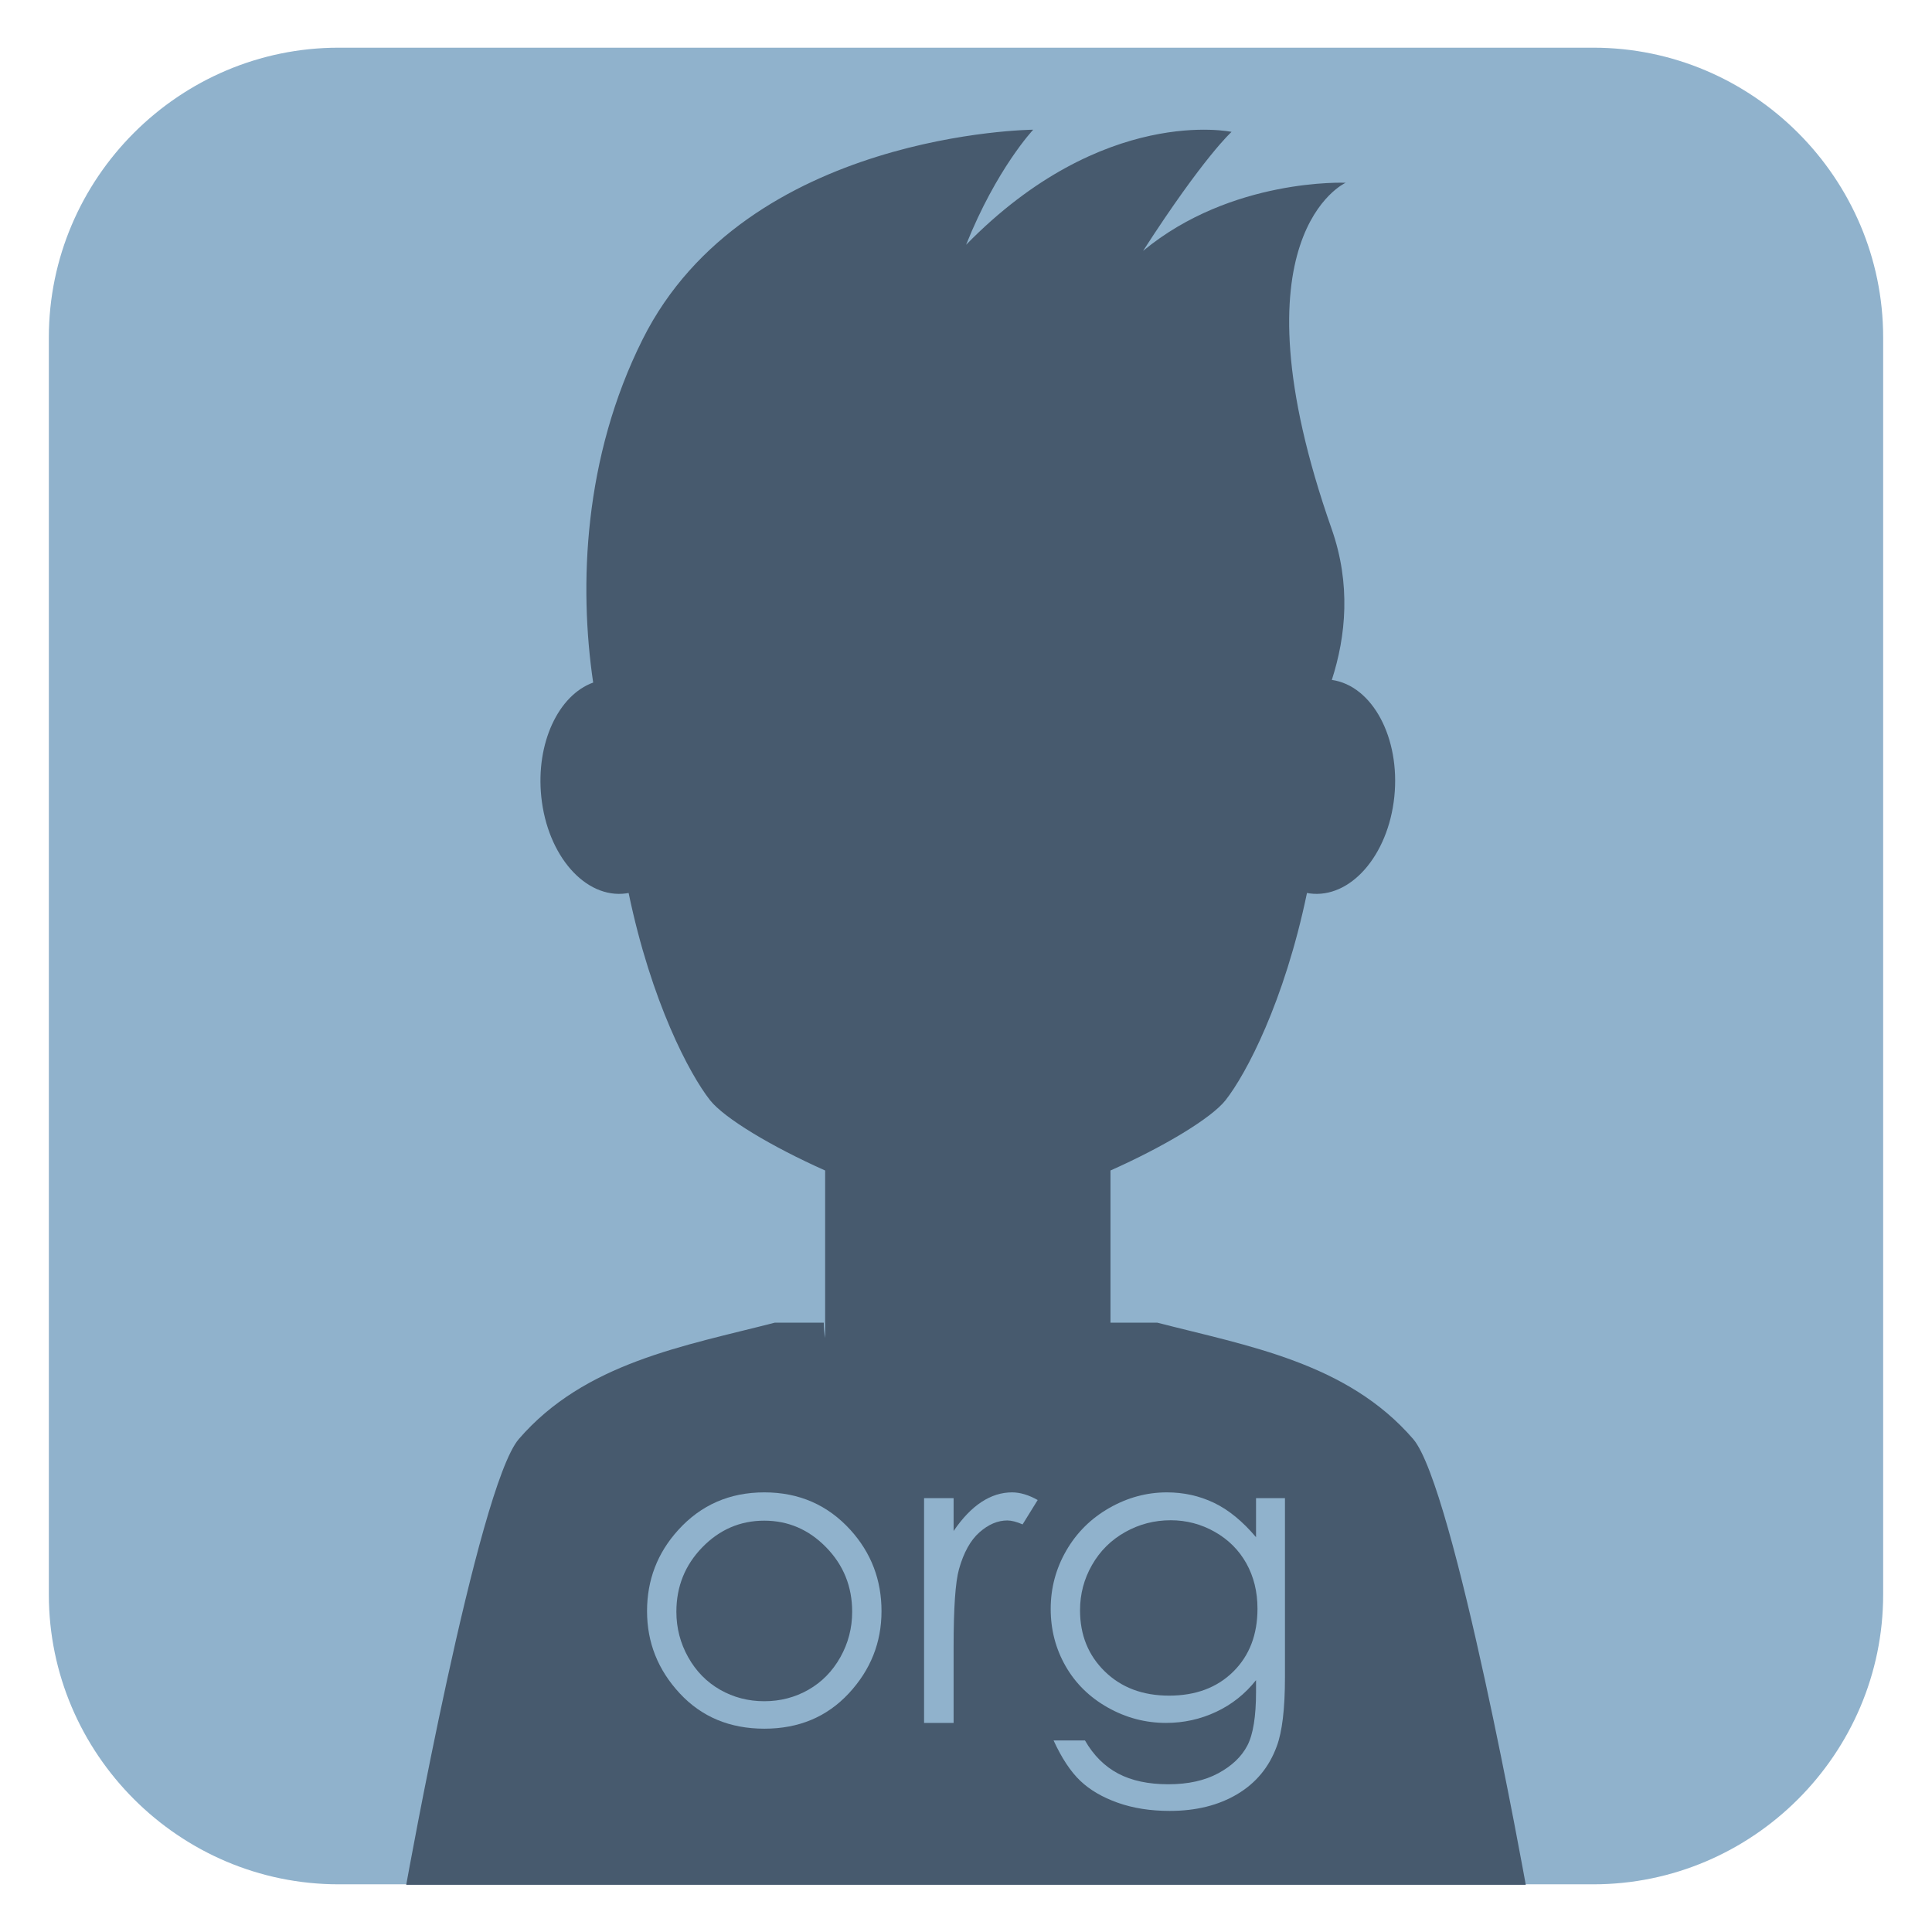
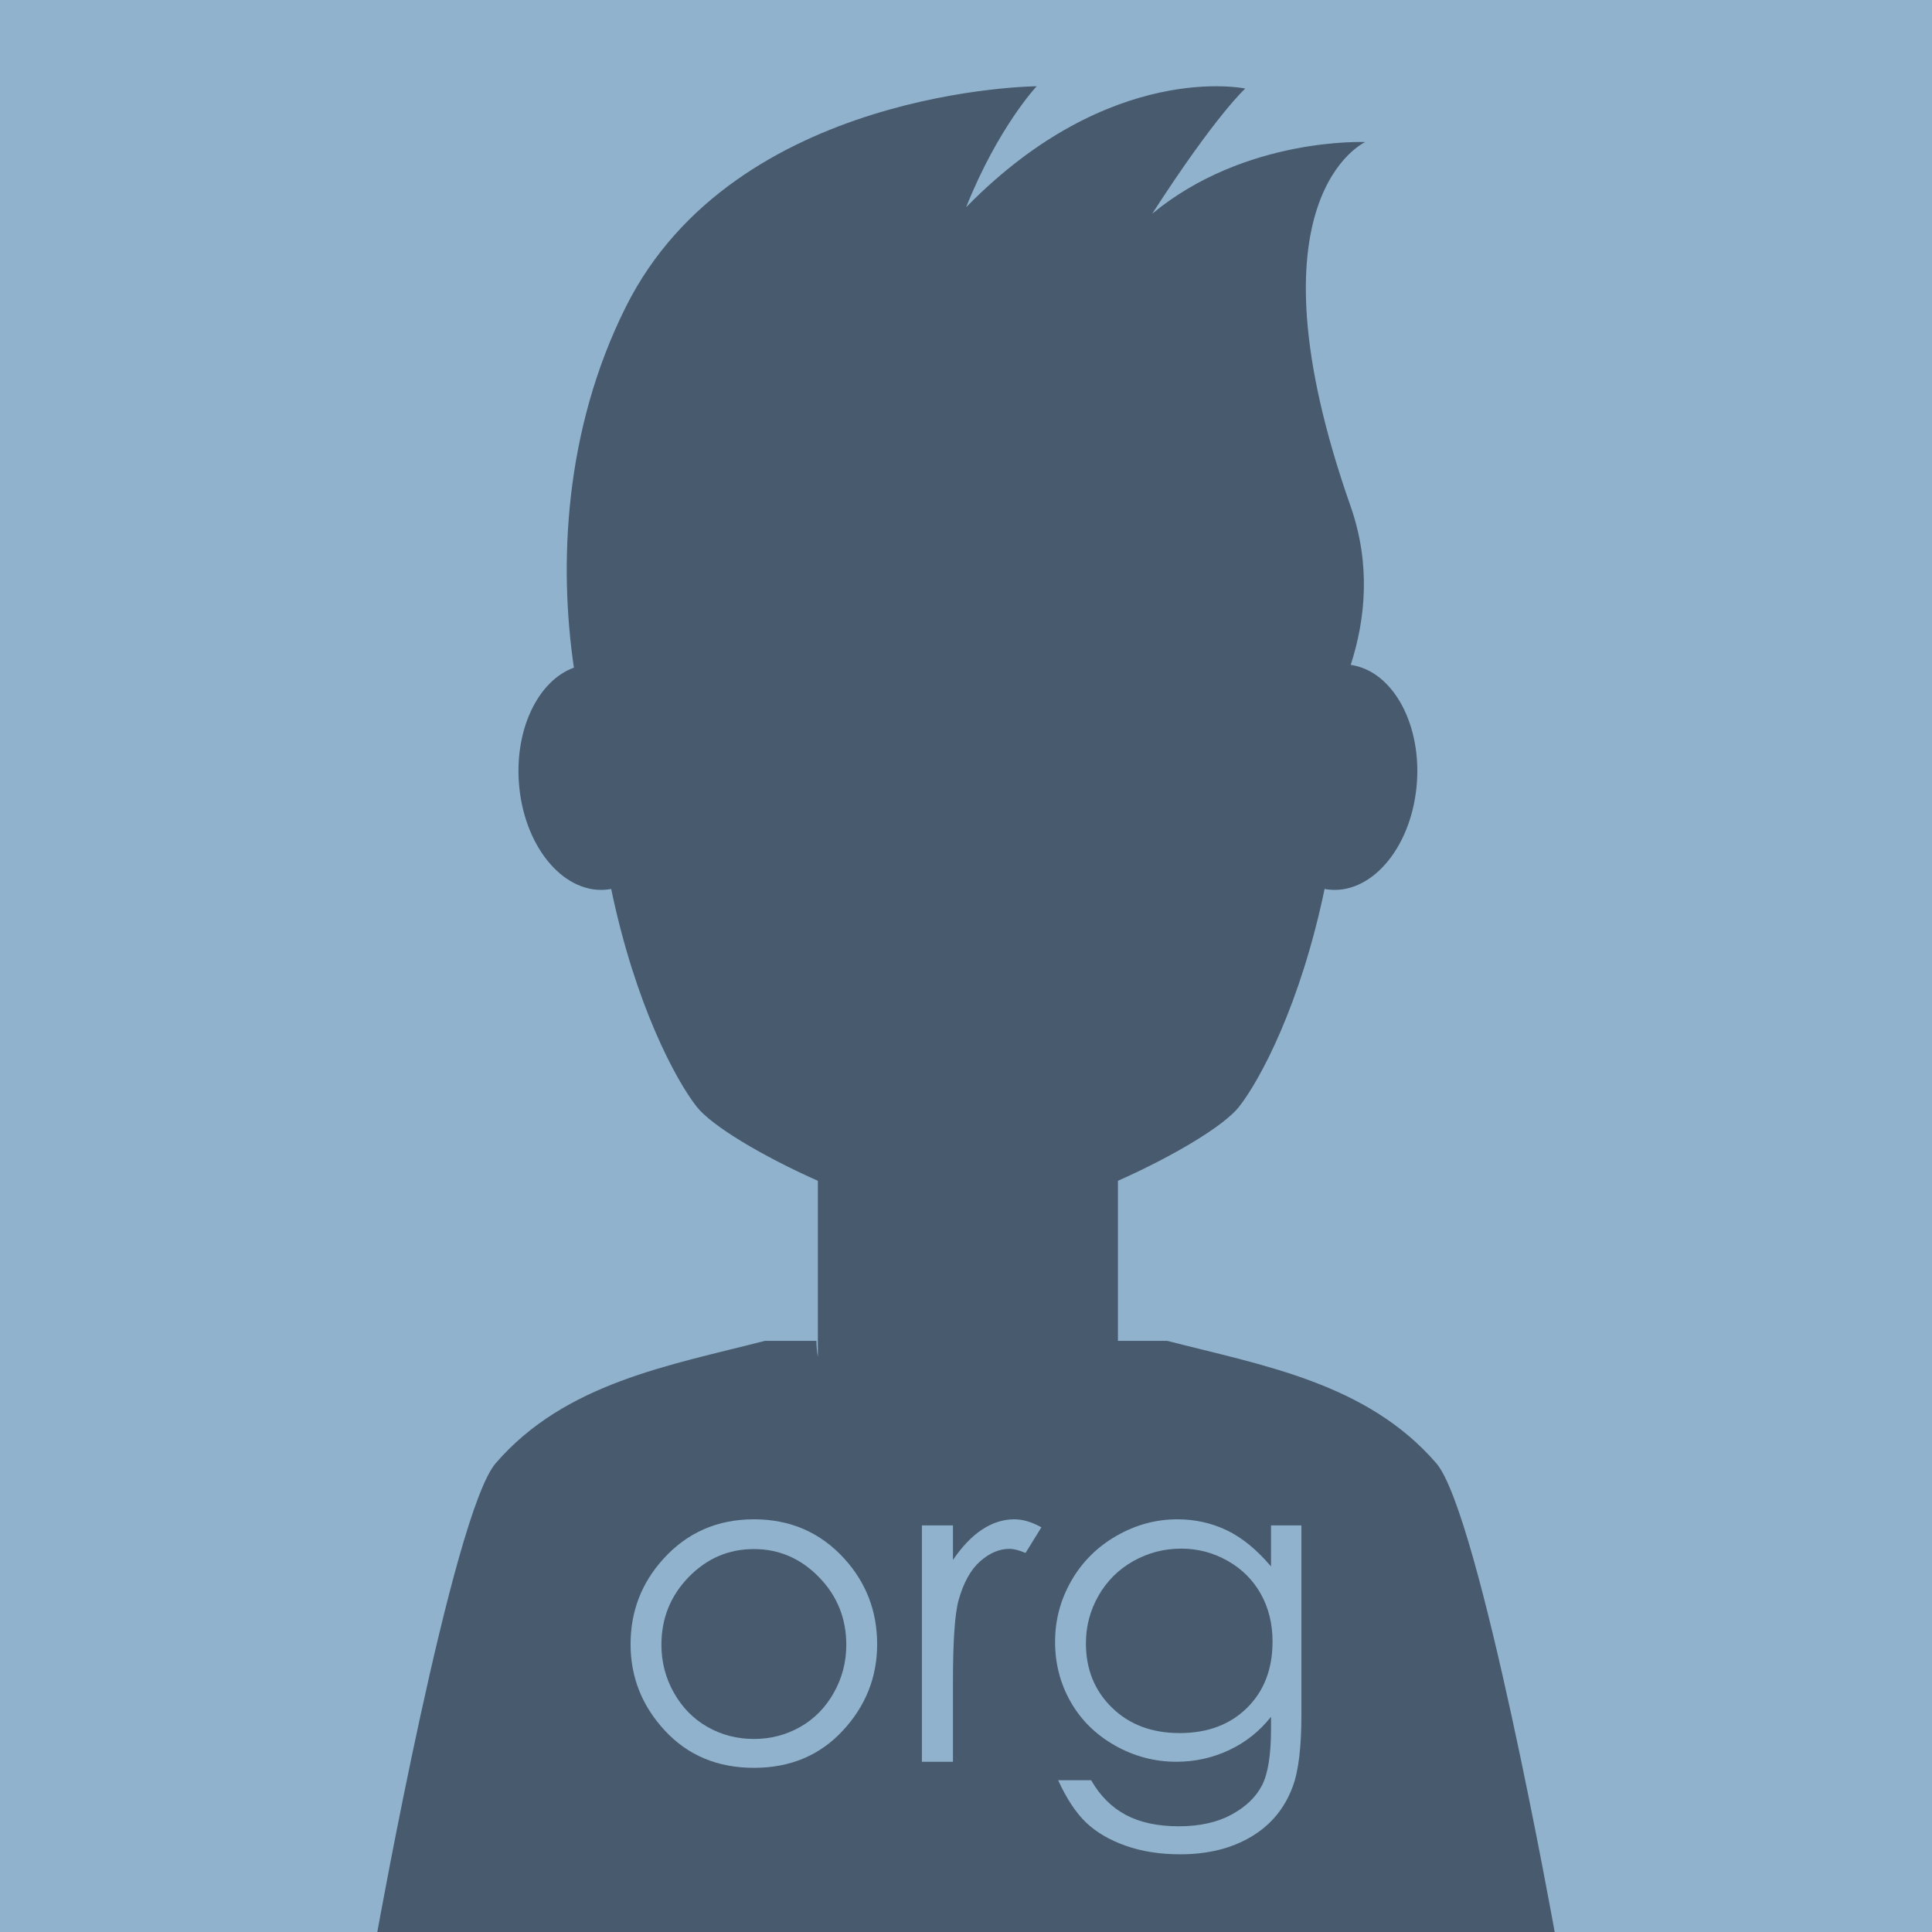
- <svg xmlns="http://www.w3.org/2000/svg" version="1.1" id="Layer_1" x="0px" y="0px" width="1000px" height="1000px" viewBox="0 0 1000 1000" enable-background="new 0 0 1000 1000" xml:space="preserve">
-   <g>
-     <path fill="#90B2CC" d="M974.721,825.317c0,82.5-67.5,150-150,150H175.279c-82.5,0-150-67.5-150-150V174.683   c0-82.5,67.5-150,150-150h649.442c82.5,0,150,67.5,150,150V825.317z" />
-   </g>
-   <path fill="#475A6E" d="M731.459,744.848c-34.172-39.565-85.51-48.141-132.428-60.231h-24.252v-78.771  c27.518-12.252,52.268-27.068,59.631-36.461c10.553-13.464,30.309-50.645,42.084-107.189c0.43,0.08,0.854,0.166,1.287,0.225  c21.09,2.886,40.752-19.506,43.916-50.017c3.158-30.456-11.322-57.491-32.346-60.478c7.316-22.658,9.941-49.59-0.1-78.173  c-53.395-152.017,7.254-179.154,7.254-179.154s-59.051-2.642-104.855,35.272c31.588-48.969,45.805-61.611,45.805-61.611  s-66.336-14.212-137.414,58.447c15.793-39.49,34.748-59.571,34.748-59.571s-148.48,1.124-202.188,108.54  C302,236.872,299.625,303.168,307.024,353.294c-17.988,6.494-29.731,31.383-26.857,59.108c3.158,30.51,22.828,52.902,43.917,50.017  c0.433-0.059,0.858-0.145,1.286-0.225c11.772,56.545,31.529,93.726,42.086,107.189c7.364,9.395,32.118,24.215,59.641,36.467v86.697  c-0.457-2.595-0.712-5.239-0.712-7.932h-0.232H401.02c-46.918,12.091-98.309,20.666-132.48,60.231  c-21.291,24.652-58.273,230.719-58.273,230.719h89.462H500h200.271h89.463C789.734,975.566,752.752,769.5,731.459,744.848z   M686.906,351.697c-0.379-0.02-0.76-0.028-1.137-0.031c0-0.001,0-0.003,0-0.004C686.146,351.665,686.527,351.678,686.906,351.697z   M689.229,351.904c-0.596-0.082-1.191-0.137-1.787-0.179C688.037,351.767,688.633,351.822,689.229,351.904z M316.097,351.667  c-0.401,0.003-0.804,0.011-1.207,0.032c0.403-0.021,0.806-0.031,1.207-0.034C316.097,351.665,316.097,351.666,316.097,351.667z   M311.148,352.163c0.491-0.102,0.986-0.19,1.487-0.259c0.571-0.079,1.143-0.131,1.712-0.171c-0.569,0.042-1.141,0.093-1.712,0.171  C312.135,351.972,311.642,352.068,311.148,352.163z" />
-   <g>
-     <path fill="#90B2CC" d="M395.641,772.447c17.924,0,32.776,6.487,44.56,19.46c10.712,11.833,16.068,25.841,16.068,42.021   c0,16.253-5.661,30.457-16.978,42.61c-11.319,12.154-25.87,18.229-43.65,18.229c-17.853,0-32.438-6.075-43.755-18.229   c-11.319-12.153-16.978-26.357-16.978-42.61c0-16.108,5.354-30.081,16.066-41.914C362.758,778.969,377.646,772.447,395.641,772.447   z M395.588,787.095c-12.446,0-23.143,4.599-32.084,13.794c-8.942,9.195-13.413,20.316-13.413,33.361   c0,8.411,2.039,16.253,6.117,23.524c4.077,7.27,9.584,12.883,16.524,16.839c6.938,3.957,14.557,5.936,22.855,5.936   c8.297,0,15.915-1.979,22.855-5.936c6.938-3.956,12.446-9.569,16.524-16.839c4.077-7.271,6.116-15.113,6.116-23.524   c0-13.045-4.488-24.166-13.467-33.361S407.963,787.095,395.588,787.095z" />
-     <path fill="#90B2CC" d="M478.295,775.44h15.29v17.002c4.561-6.701,9.372-11.709,14.436-15.023   c5.059-3.315,10.334-4.972,15.824-4.972c4.134,0,8.555,1.319,13.26,3.955l-7.807,12.619c-3.139-1.354-5.773-2.033-7.912-2.033   c-4.991,0-9.803,2.051-14.436,6.149c-4.634,4.099-8.163,10.461-10.585,19.085c-1.854,6.629-2.78,20.031-2.78,40.204v39.349h-15.29   V775.44z" />
-     <path fill="#90B2CC" d="M650.122,775.44h14.97v92.704c0,16.325-1.426,28.264-4.277,35.82c-3.92,10.692-10.729,18.926-20.421,24.698   c-9.696,5.774-21.351,8.663-34.965,8.663c-9.981,0-18.944-1.415-26.893-4.236c-7.949-2.824-14.418-6.613-19.407-11.367   c-4.989-4.756-9.587-11.708-13.794-20.858h16.254c4.423,7.698,10.134,13.4,17.128,17.107c6.993,3.706,15.667,5.561,26.015,5.561   c10.204,0,18.823-1.9,25.854-5.7c7.031-3.803,12.044-8.581,15.042-14.333c2.996-5.756,4.494-15.045,4.494-27.87v-5.987   c-5.637,7.13-12.523,12.6-20.657,16.413c-8.135,3.814-16.77,5.721-25.901,5.721c-10.704,0-20.766-2.654-30.185-7.966   c-9.42-5.31-16.697-12.457-21.834-21.439c-5.138-8.981-7.706-18.854-7.706-29.617c0-10.763,2.675-20.797,8.027-30.1   s12.755-16.662,22.21-22.08c9.454-5.417,19.427-8.126,29.915-8.126c8.704,0,16.821,1.801,24.351,5.399   c7.528,3.602,14.789,9.535,21.78,17.803V775.44z M605.963,786.882c-8.483,0-16.359,2.05-23.631,6.148   c-7.27,4.1-12.975,9.767-17.107,17.001c-4.135,7.235-6.202,15.059-6.202,23.471c0,12.76,4.277,23.309,12.831,31.649   c8.555,8.341,19.638,12.509,33.255,12.509c13.755,0,24.821-4.132,33.199-12.401c8.376-8.269,12.563-19.141,12.563-32.613   c0-8.768-1.924-16.59-5.772-23.471c-3.851-6.878-9.304-12.313-16.36-16.306C621.681,788.878,614.089,786.882,605.963,786.882z" />
+ <svg xmlns="http://www.w3.org/2000/svg" xml:space="preserve" enable-background="new 0 0 1000 1000" viewBox="0 0 1000 1000" height="1000px" width="1000px" y="0px" x="0px" id="Layer_1" version="1.1">
+   <defs id="defs19" />
+   <rect y="0" x="0" height="1000" width="1000" id="rect4523" style="fill:#90b2cc;fill-opacity:1;stroke:none;stroke-width:16.897;stroke-miterlimit:4;stroke-dasharray:none" />
+   <g id="g4521">
+     <path style="fill:#475a6e;stroke-width:1.052" d="M 743.415,757.365 C 707.478,715.757 653.488,706.738 604.146,694.023 h -25.505 v -82.84 c 28.939,-12.885 54.968,-28.466 62.711,-38.344 11.098,-14.159 31.875,-53.261 44.258,-112.726 0.452,0.084 0.898,0.175 1.353,0.237 22.179,3.035 42.857,-20.514 46.184,-52.601 3.321,-32.029 -11.907,-60.461 -34.017,-63.602 7.694,-23.828 10.455,-52.152 -0.105,-82.211 -56.153,-159.869 7.629,-188.408 7.629,-188.408 0,0 -62.101,-2.778 -110.271,37.094 33.22,-51.499 48.171,-64.794 48.171,-64.794 0,0 -69.763,-14.946 -144.512,61.466 16.609,-41.53 36.543,-62.648 36.543,-62.648 0,0 -156.15,1.182 -212.632,114.147 -32.182,64.357 -34.679,134.078 -26.898,186.793 -18.917,6.829 -31.267,33.004 -28.244,62.161 3.321,32.086 24.007,55.635 46.186,52.601 0.455,-0.062 0.902,-0.152 1.352,-0.237 12.38,59.466 33.158,98.567 44.26,112.726 7.744,9.88 33.777,25.466 62.722,38.351 v 91.175 c -0.481,-2.729 -0.749,-5.51 -0.749,-8.342 h -0.244 -26.431 C 346.566,706.736 292.52,715.754 256.584,757.363 234.193,783.289 195.301,1000 195.301,1000 H 289.384 500 710.616 804.7 c 0,0 -38.892,-216.709 -61.285,-242.635 z m -46.854,-413.459 c -0.399,-0.021 -0.799,-0.029 -1.196,-0.033 0,-0.001 0,-0.003 0,-0.004 0.396,0.003 0.797,0.017 1.196,0.037 z m 2.443,0.218 c -0.627,-0.086 -1.253,-0.144 -1.879,-0.188 0.626,0.044 1.253,0.102 1.879,0.188 z m -392.406,-0.249 c -0.422,0.003 -0.846,0.012 -1.269,0.034 0.424,-0.022 0.848,-0.033 1.269,-0.036 0,0 0,10e-4 0,0.002 z m -5.205,0.522 c 0.516,-0.107 1.037,-0.2 1.564,-0.272 0.601,-0.083 1.202,-0.138 1.8,-0.18 -0.598,0.044 -1.2,0.098 -1.8,0.18 -0.526,0.071 -1.044,0.172 -1.564,0.272 z" id="path6" />
+     <g id="g14" transform="matrix(1.051655,0,0,1.051655,-25.8276,-25.958)">
+       <path style="fill:#90b2cc" d="m 395.641,772.447 c 17.924,0 32.776,6.487 44.56,19.46 10.712,11.833 16.068,25.841 16.068,42.021 0,16.253 -5.661,30.457 -16.978,42.61 -11.319,12.154 -25.87,18.229 -43.65,18.229 -17.853,0 -32.438,-6.075 -43.755,-18.229 -11.319,-12.153 -16.978,-26.357 -16.978,-42.61 0,-16.108 5.354,-30.081 16.066,-41.914 11.784,-13.045 26.672,-19.567 44.667,-19.567 z m -0.053,14.648 c -12.446,0 -23.143,4.599 -32.084,13.794 -8.942,9.195 -13.413,20.316 -13.413,33.361 0,8.411 2.039,16.253 6.117,23.524 4.077,7.27 9.584,12.883 16.524,16.839 6.938,3.957 14.557,5.936 22.855,5.936 8.297,0 15.915,-1.979 22.855,-5.936 6.938,-3.956 12.446,-9.569 16.524,-16.839 4.077,-7.271 6.116,-15.113 6.116,-23.524 0,-13.045 -4.488,-24.166 -13.467,-33.361 -8.979,-9.195 -19.652,-13.794 -32.027,-13.794 z" id="path8" />
+       <path style="fill:#90b2cc" d="m 478.295,775.44 h 15.29 v 17.002 c 4.561,-6.701 9.372,-11.709 14.436,-15.023 5.059,-3.315 10.334,-4.972 15.824,-4.972 4.134,0 8.555,1.319 13.26,3.955 l -7.807,12.619 c -3.139,-1.354 -5.773,-2.033 -7.912,-2.033 -4.991,0 -9.803,2.051 -14.436,6.149 -4.634,4.099 -8.163,10.461 -10.585,19.085 -1.854,6.629 -2.78,20.031 -2.78,40.204 v 39.349 h -15.29 z" id="path10" />
+       <path style="fill:#90b2cc" d="m 650.122,775.44 h 14.97 v 92.704 c 0,16.325 -1.426,28.264 -4.277,35.82 -3.92,10.692 -10.729,18.926 -20.421,24.698 -9.696,5.774 -21.351,8.663 -34.965,8.663 -9.981,0 -18.944,-1.415 -26.893,-4.236 -7.949,-2.824 -14.418,-6.613 -19.407,-11.367 -4.989,-4.756 -9.587,-11.708 -13.794,-20.858 h 16.254 c 4.423,7.698 10.134,13.4 17.128,17.107 6.993,3.706 15.667,5.561 26.015,5.561 10.204,0 18.823,-1.9 25.854,-5.7 7.031,-3.803 12.044,-8.581 15.042,-14.333 2.996,-5.756 4.494,-15.045 4.494,-27.87 v -5.987 c -5.637,7.13 -12.523,12.6 -20.657,16.413 -8.135,3.814 -16.77,5.721 -25.901,5.721 -10.704,0 -20.766,-2.654 -30.185,-7.966 -9.42,-5.31 -16.697,-12.457 -21.834,-21.439 -5.138,-8.981 -7.706,-18.854 -7.706,-29.617 0,-10.763 2.675,-20.797 8.027,-30.1 5.352,-9.303 12.755,-16.662 22.21,-22.08 9.454,-5.417 19.427,-8.126 29.915,-8.126 8.704,0 16.821,1.801 24.351,5.399 7.528,3.602 14.789,9.535 21.78,17.803 z m -44.159,11.442 c -8.483,0 -16.359,2.05 -23.631,6.148 -7.27,4.1 -12.975,9.767 -17.107,17.001 -4.135,7.235 -6.202,15.059 -6.202,23.471 0,12.76 4.277,23.309 12.831,31.649 8.555,8.341 19.638,12.509 33.255,12.509 13.755,0 24.821,-4.132 33.199,-12.401 8.376,-8.269 12.563,-19.141 12.563,-32.613 0,-8.768 -1.924,-16.59 -5.772,-23.471 -3.851,-6.878 -9.304,-12.313 -16.36,-16.306 -7.058,-3.991 -14.65,-5.987 -22.776,-5.987 z" id="path12" />
+     </g>
  </g>
</svg>
